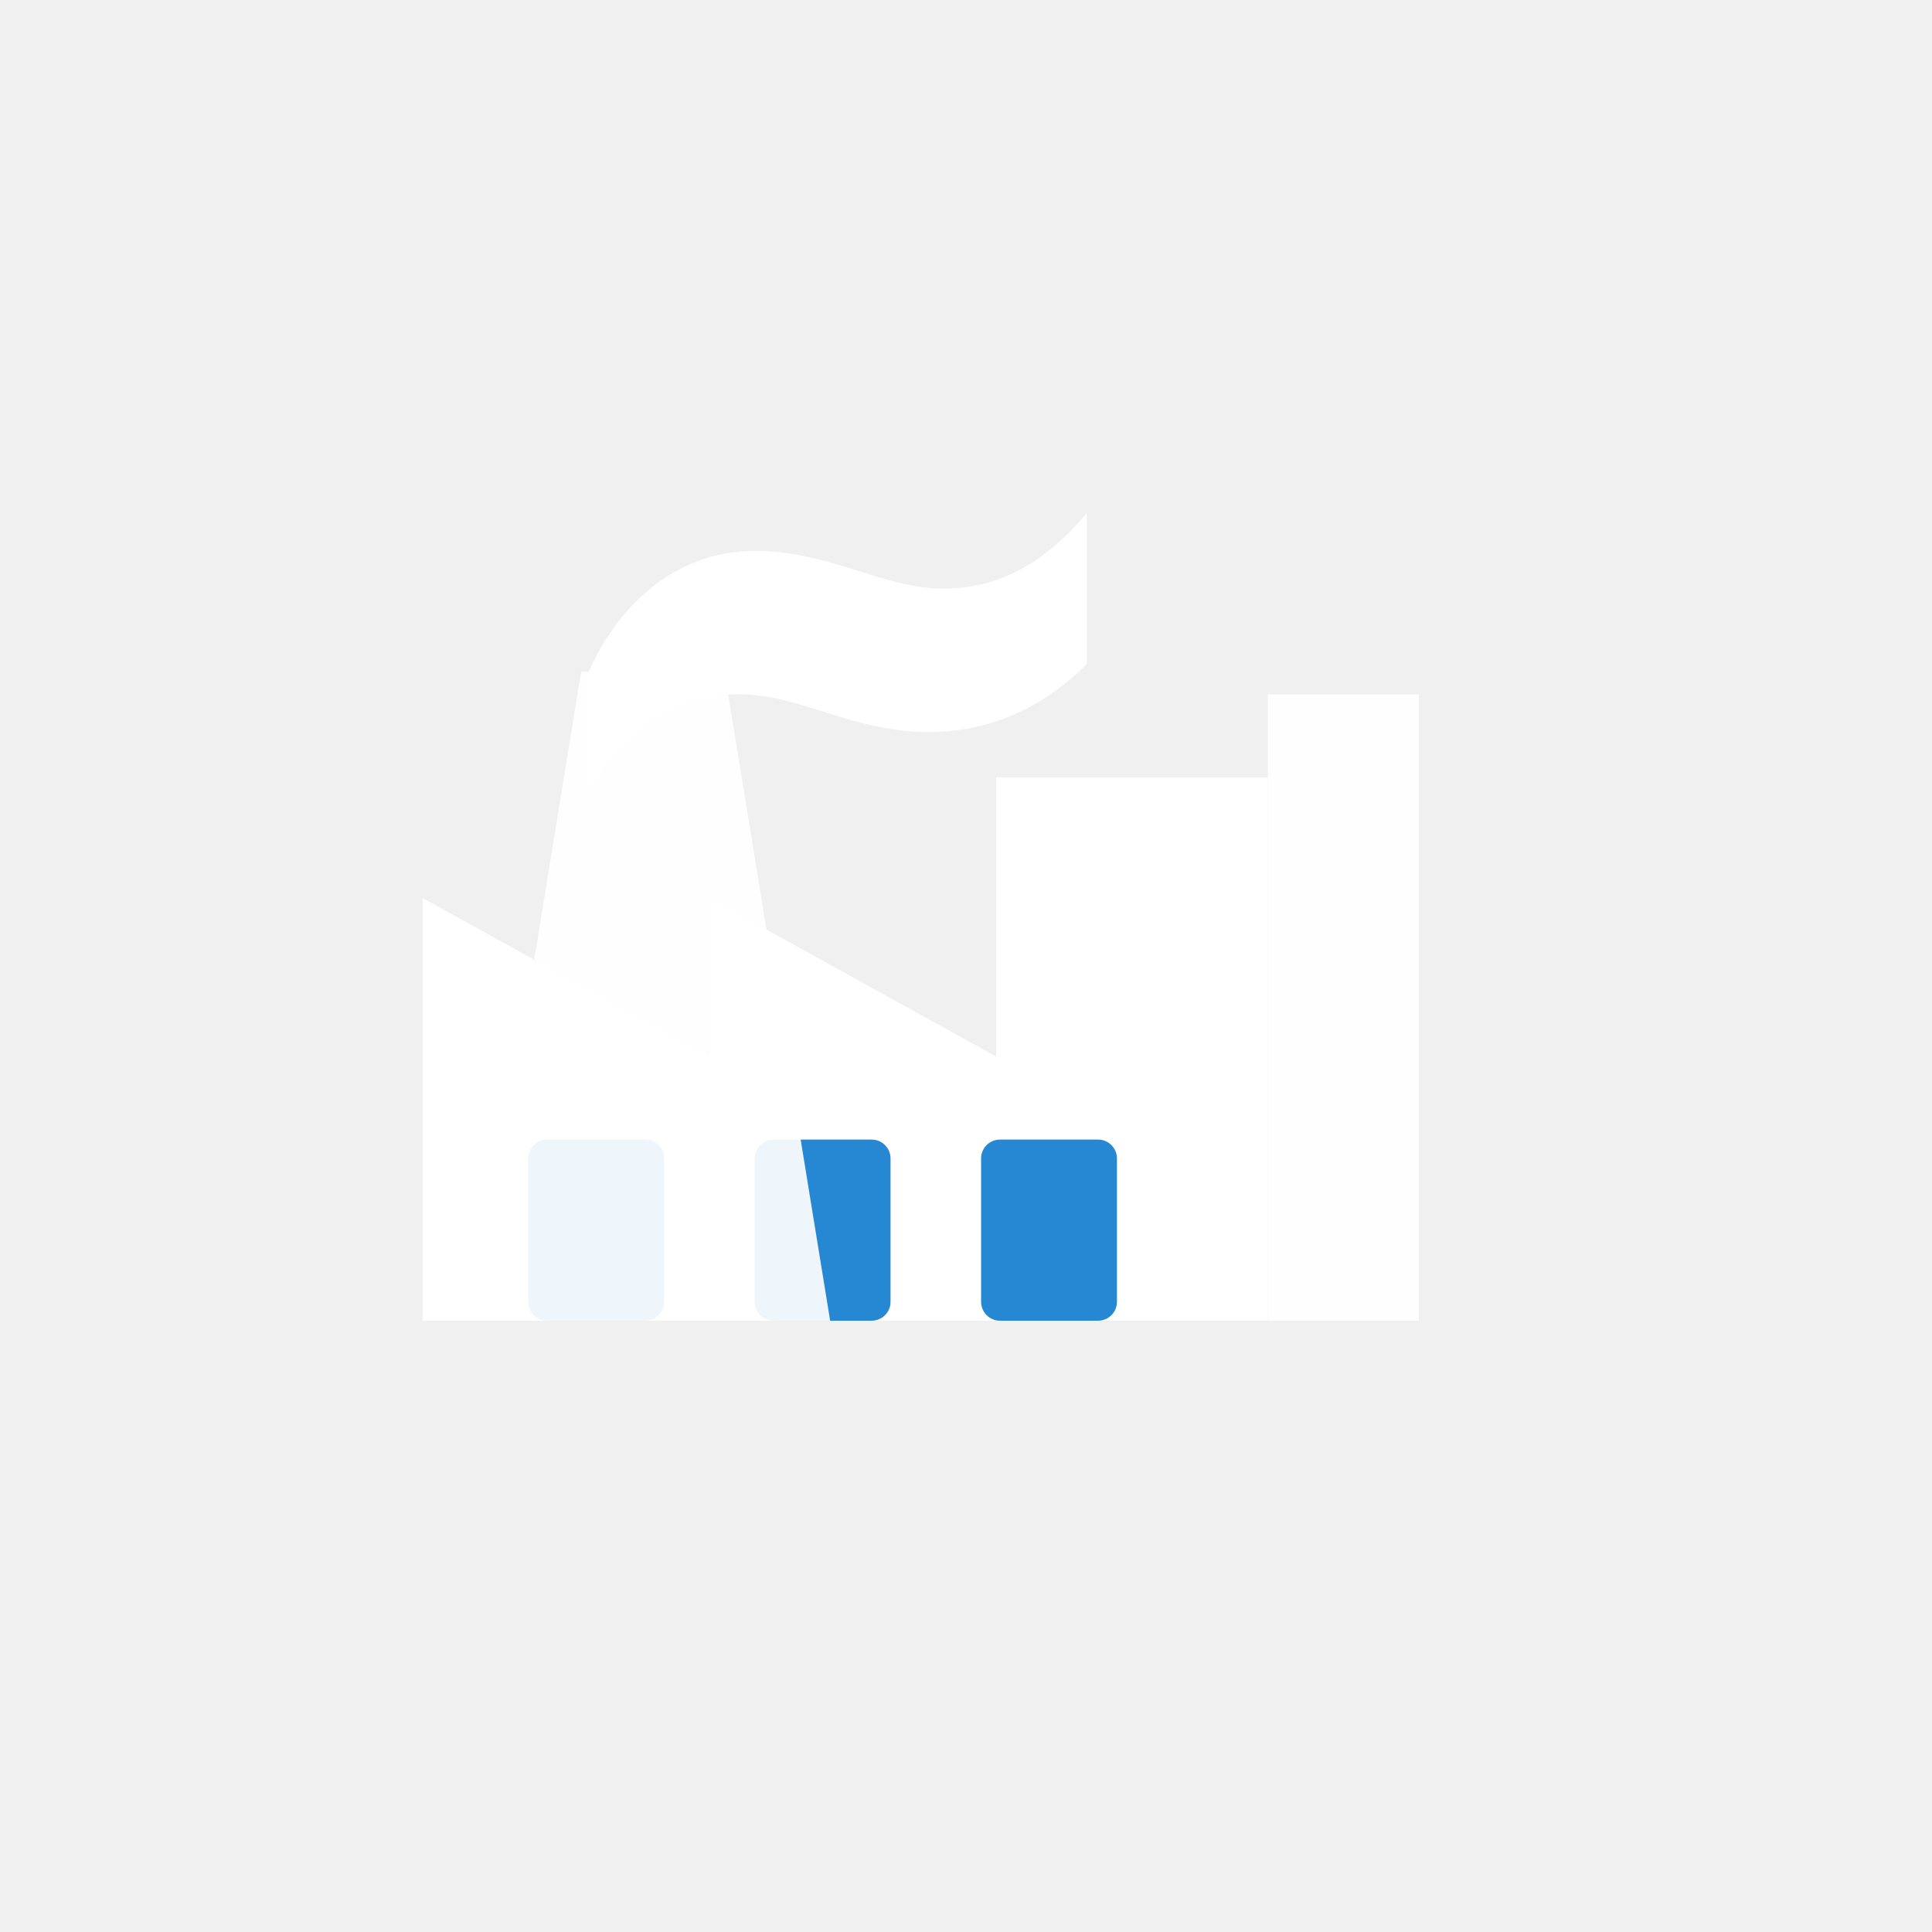
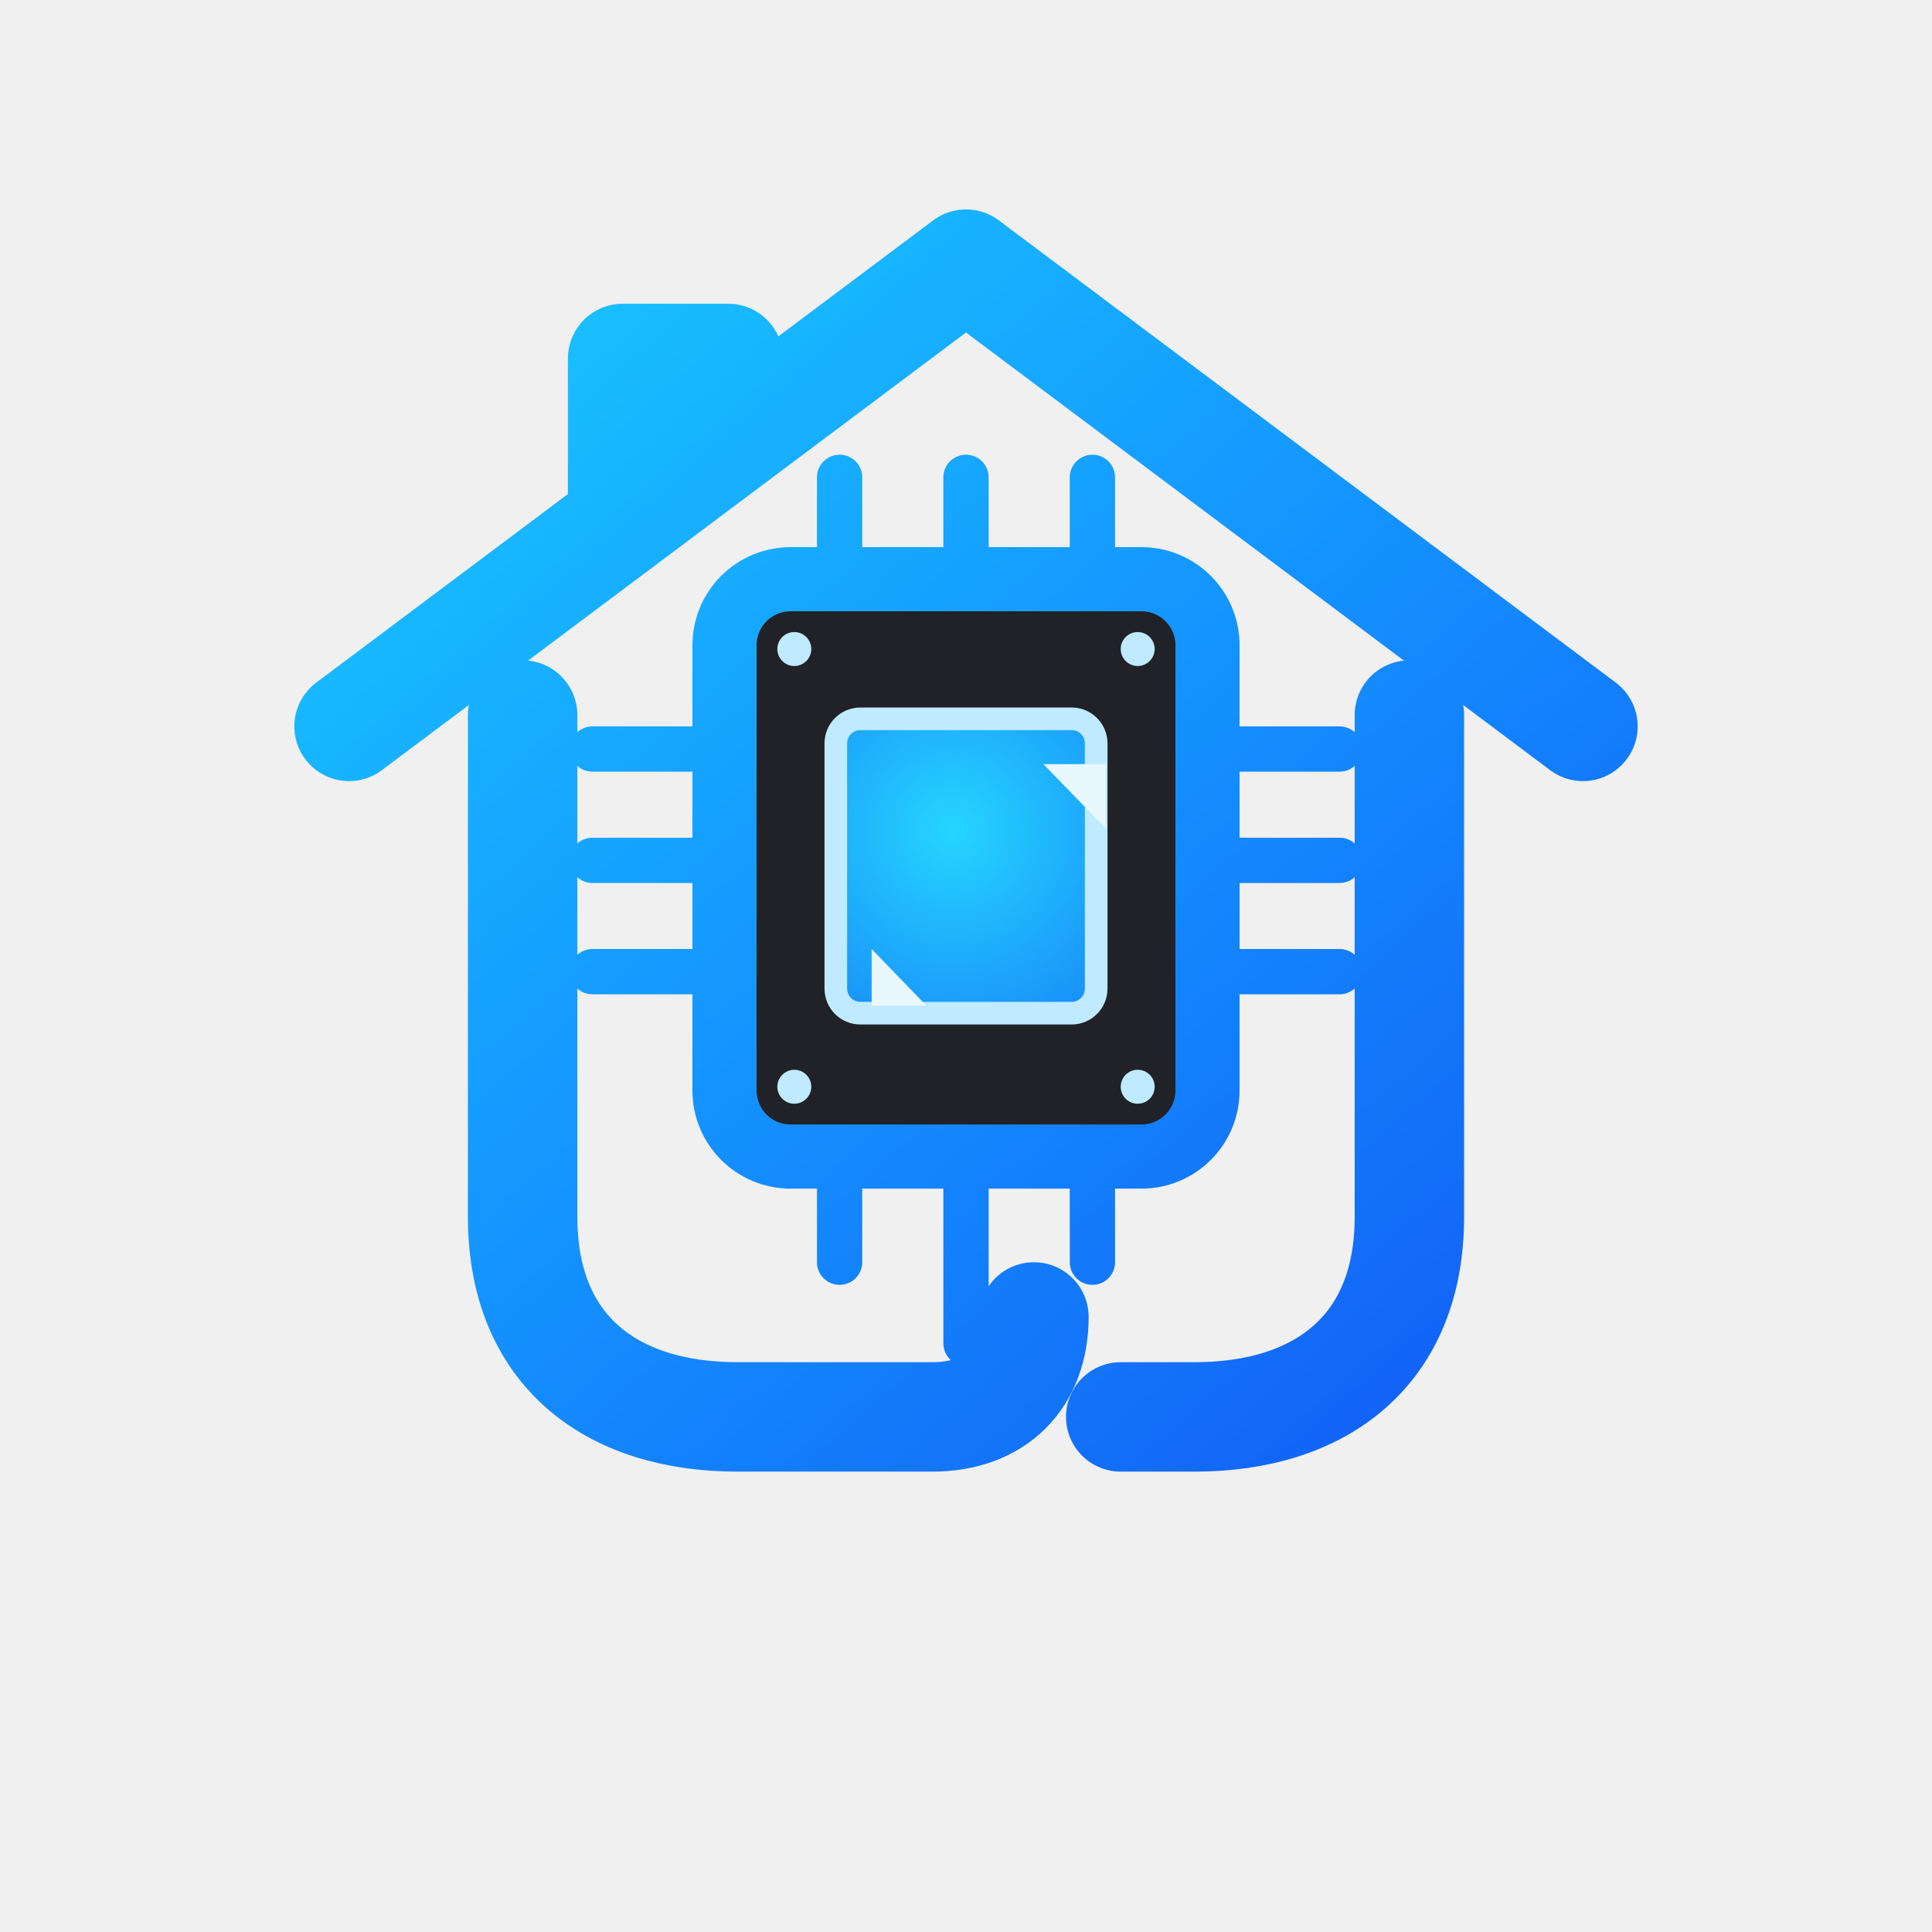
<svg xmlns="http://www.w3.org/2000/svg" width="1024" height="1024" viewBox="0 0 1024 1024" fill="none">
-   <path d="M224 700V476L376 560V476L528 560V412H672V700H224Z" fill="white" />
-   <path d="M672 700V368H752V700H672Z" fill="white" fill-opacity="0.92" />
-   <rect x="280" y="604" width="72" height="96" rx="10" fill="#0F7BCE" fill-opacity="0.9" />
-   <rect x="400" y="604" width="72" height="96" rx="10" fill="#0F7BCE" fill-opacity="0.9" />
-   <rect x="520" y="604" width="72" height="96" rx="10" fill="#0F7BCE" fill-opacity="0.9" />
-   <path d="M308 356H384L440 700H252L308 356Z" fill="white" fill-opacity="0.92" />
-   <path d="M312 356C330 316 362 292 400 292C440 292 468 312 500 312C530 312 554 298 576 272V352C554 374 526 388 492 388C452 388 424 368 392 368C358 368 332 384 312 420V356Z" fill="white" />
+   <defs>
+     <linearGradient id="blueGradient" x1="230" y1="180" x2="810" y2="840" gradientUnits="userSpaceOnUse">
+       <stop offset="0" stop-color="#19C7FF" />
+       <stop offset="0.48" stop-color="#1493FF" />
+       <stop offset="1" stop-color="#1258F4" />
+     </linearGradient>
+     <radialGradient id="coreGlow" cx="0" cy="0" r="1" gradientUnits="userSpaceOnUse" gradientTransform="translate(505 475) rotate(45) scale(180 180)">
+       <stop offset="0" stop-color="#25D5FF" />
+       <stop offset="1" stop-color="#1269F6" />
+     </radialGradient>
+   </defs>
+   <g transform="translate(0,-35)">
+     <path d="M185 420L512 175L839 420" stroke="url(#blueGradient)" stroke-width="58" stroke-linecap="round" stroke-linejoin="round" />
+     <path d="M330 305V225H386V264" stroke="url(#blueGradient)" stroke-width="58" stroke-linecap="round" stroke-linejoin="round" />
+     <path d="M277 414V680C277 750 323 786 391 786H494C528 786 548 765 548 733" stroke="url(#blueGradient)" stroke-width="58" stroke-linecap="round" stroke-linejoin="round" />
+     <path d="M747 414V680C747 750 701 786 633 786H594" stroke="url(#blueGradient)" stroke-width="58" stroke-linecap="round" stroke-linejoin="round" />
+     <g stroke="url(#blueGradient)" stroke-width="24" stroke-linecap="round" stroke-linejoin="round">
+       <path d="M445 336V288" />
+       <path d="M512 336V288" />
+       <path d="M579 336V288" />
+       <path d="M445 648V704" />
+       <path d="M512 648V747" />
+       <path d="M579 648V704" />
+       <path d="M372 432H314" />
+       <path d="M372 491H314" />
+       <path d="M372 550H314" />
+       <path d="M652 432H710" />
+       <path d="M652 491H710" />
+       <path d="M652 550H710" />
+     </g>
+     <rect x="384" y="342" width="256" height="306" rx="35" fill="#202227" stroke="url(#blueGradient)" stroke-width="34" />
+     <rect x="443" y="416" width="138" height="156" rx="13" fill="url(#coreGlow)" stroke="#BFEAFF" stroke-width="12" />
+     <g fill="#BFEAFF">
+       <circle cx="421" cy="379" r="9" />
+       <circle cx="603" cy="379" r="9" />
+       <circle cx="421" cy="611" r="9" />
+       <circle cx="603" cy="611" r="9" />
+     </g>
+     <path d="M553 440H586V474L553 440Z" fill="#E9F8FF" />
+     <path d="M462 538L491 568H462V538Z" fill="#E9F8FF" />
+   </g>
</svg>
